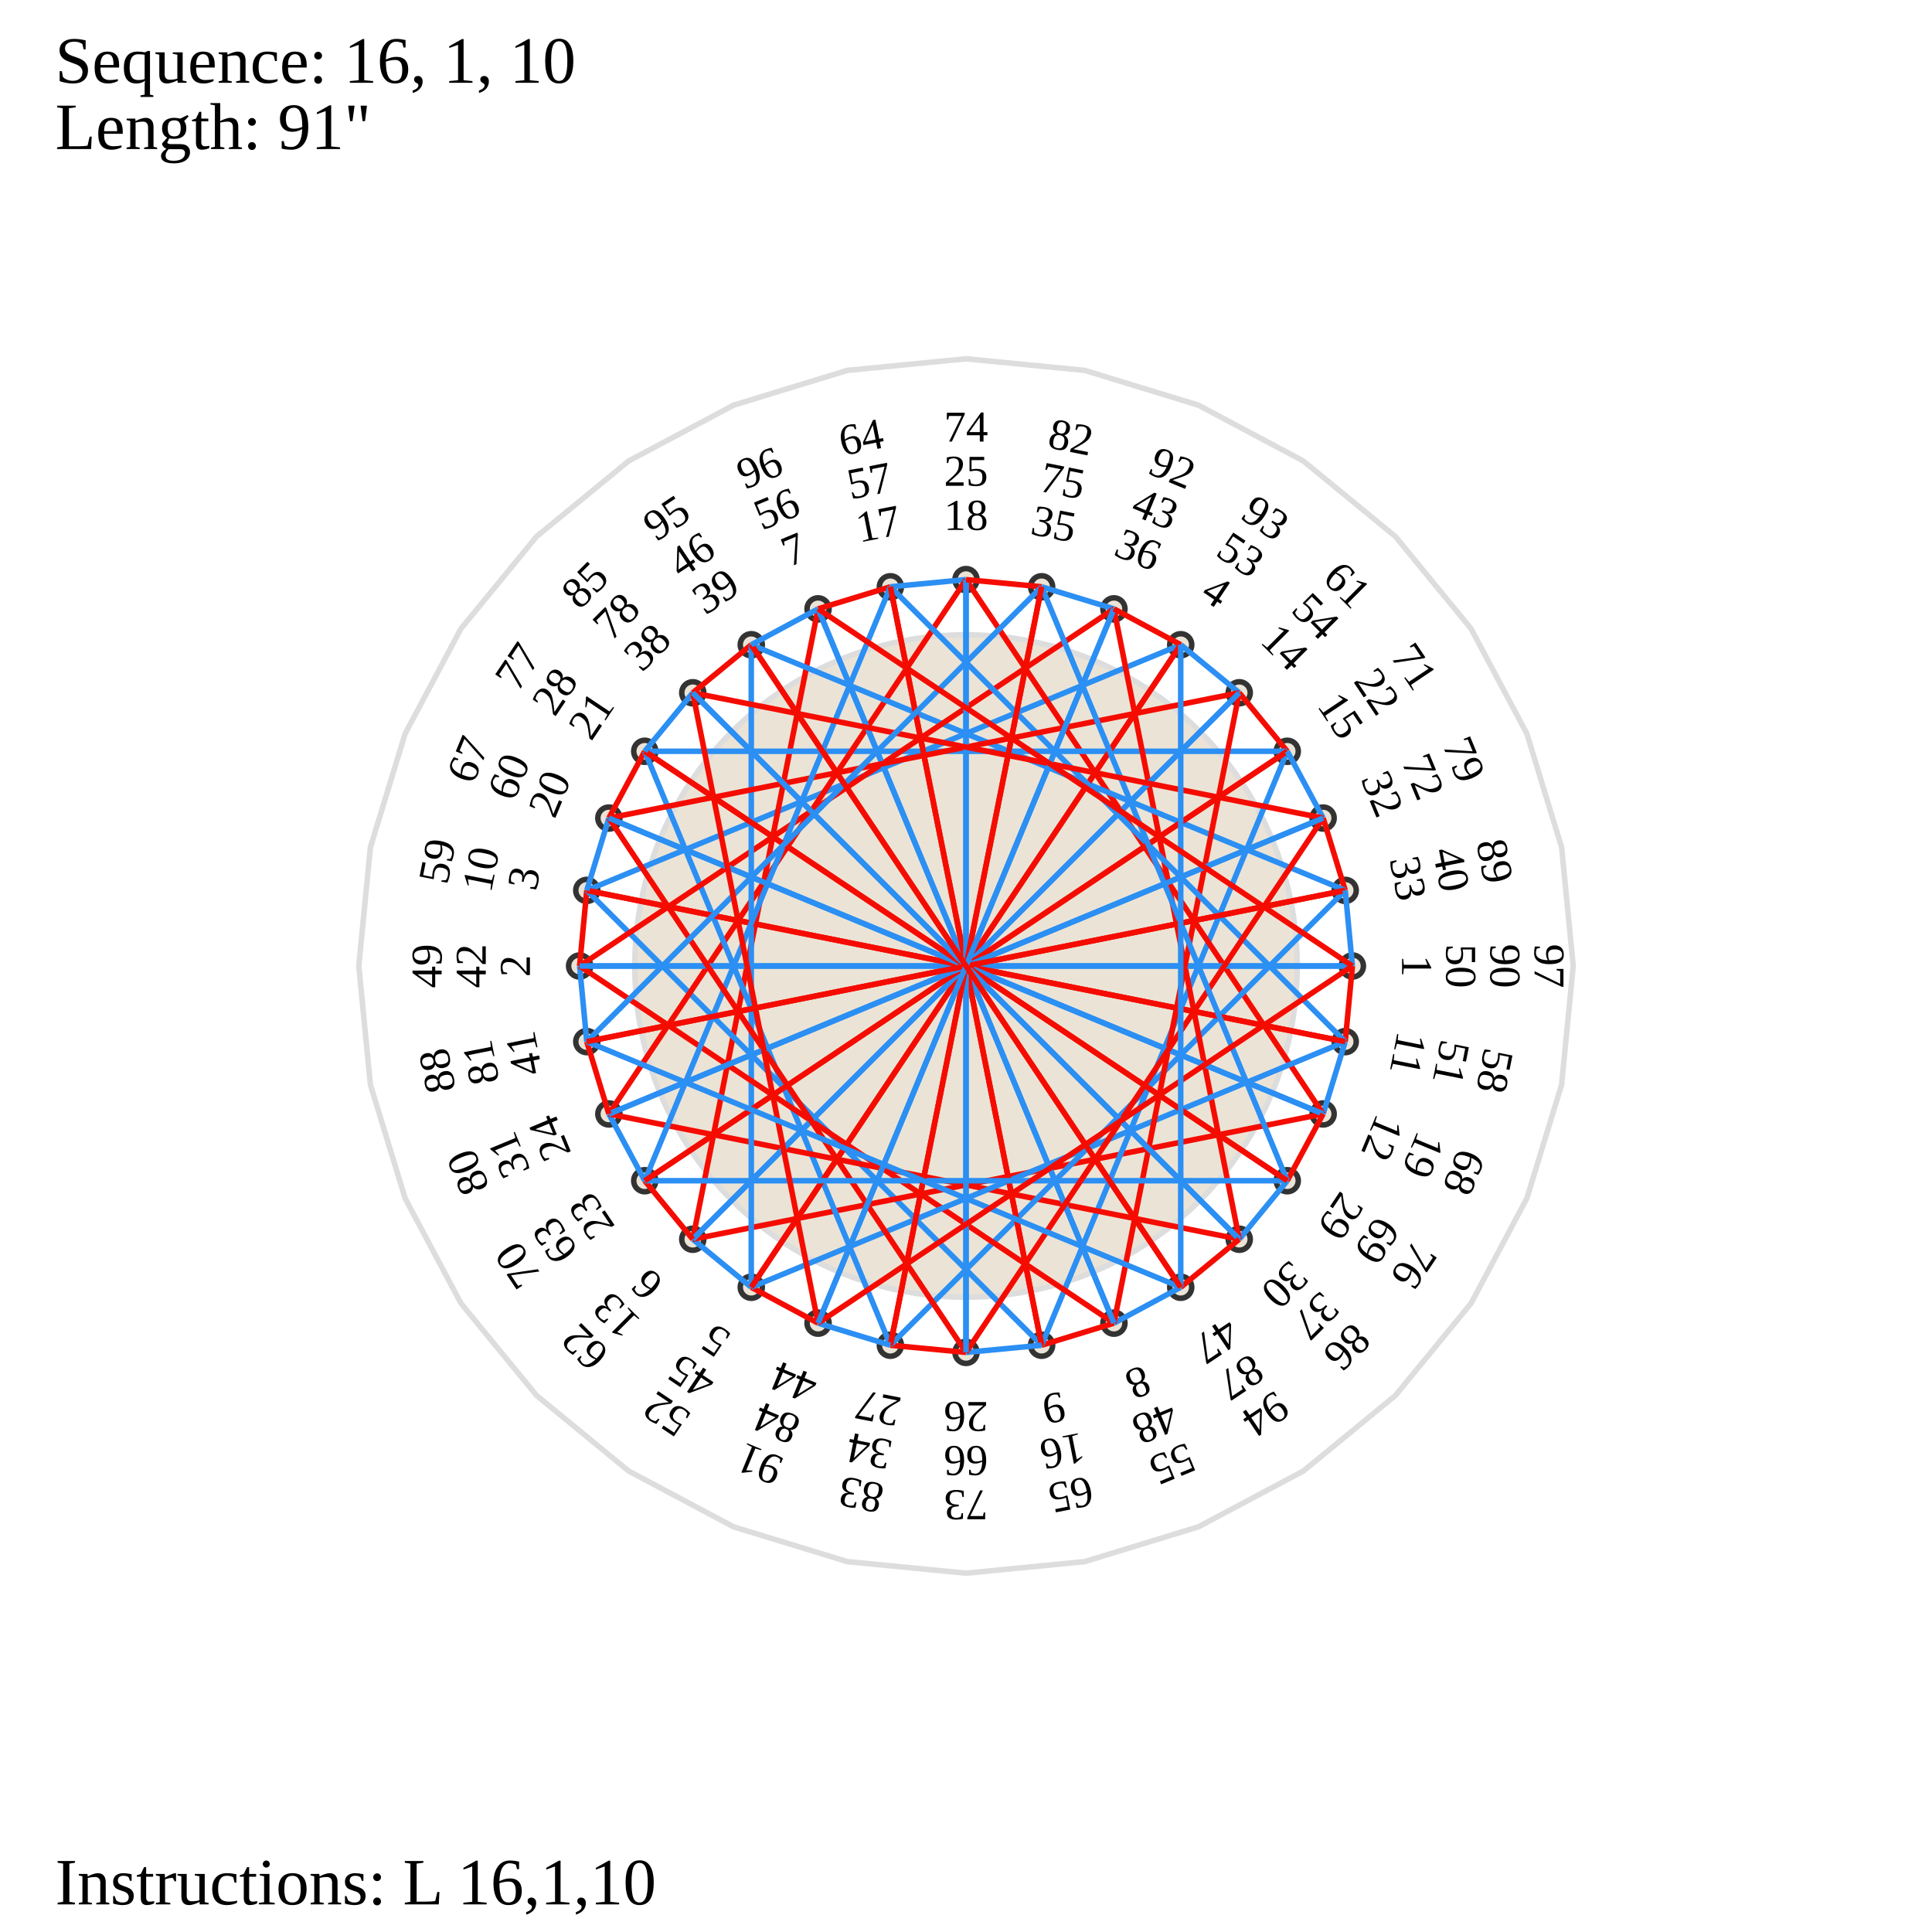
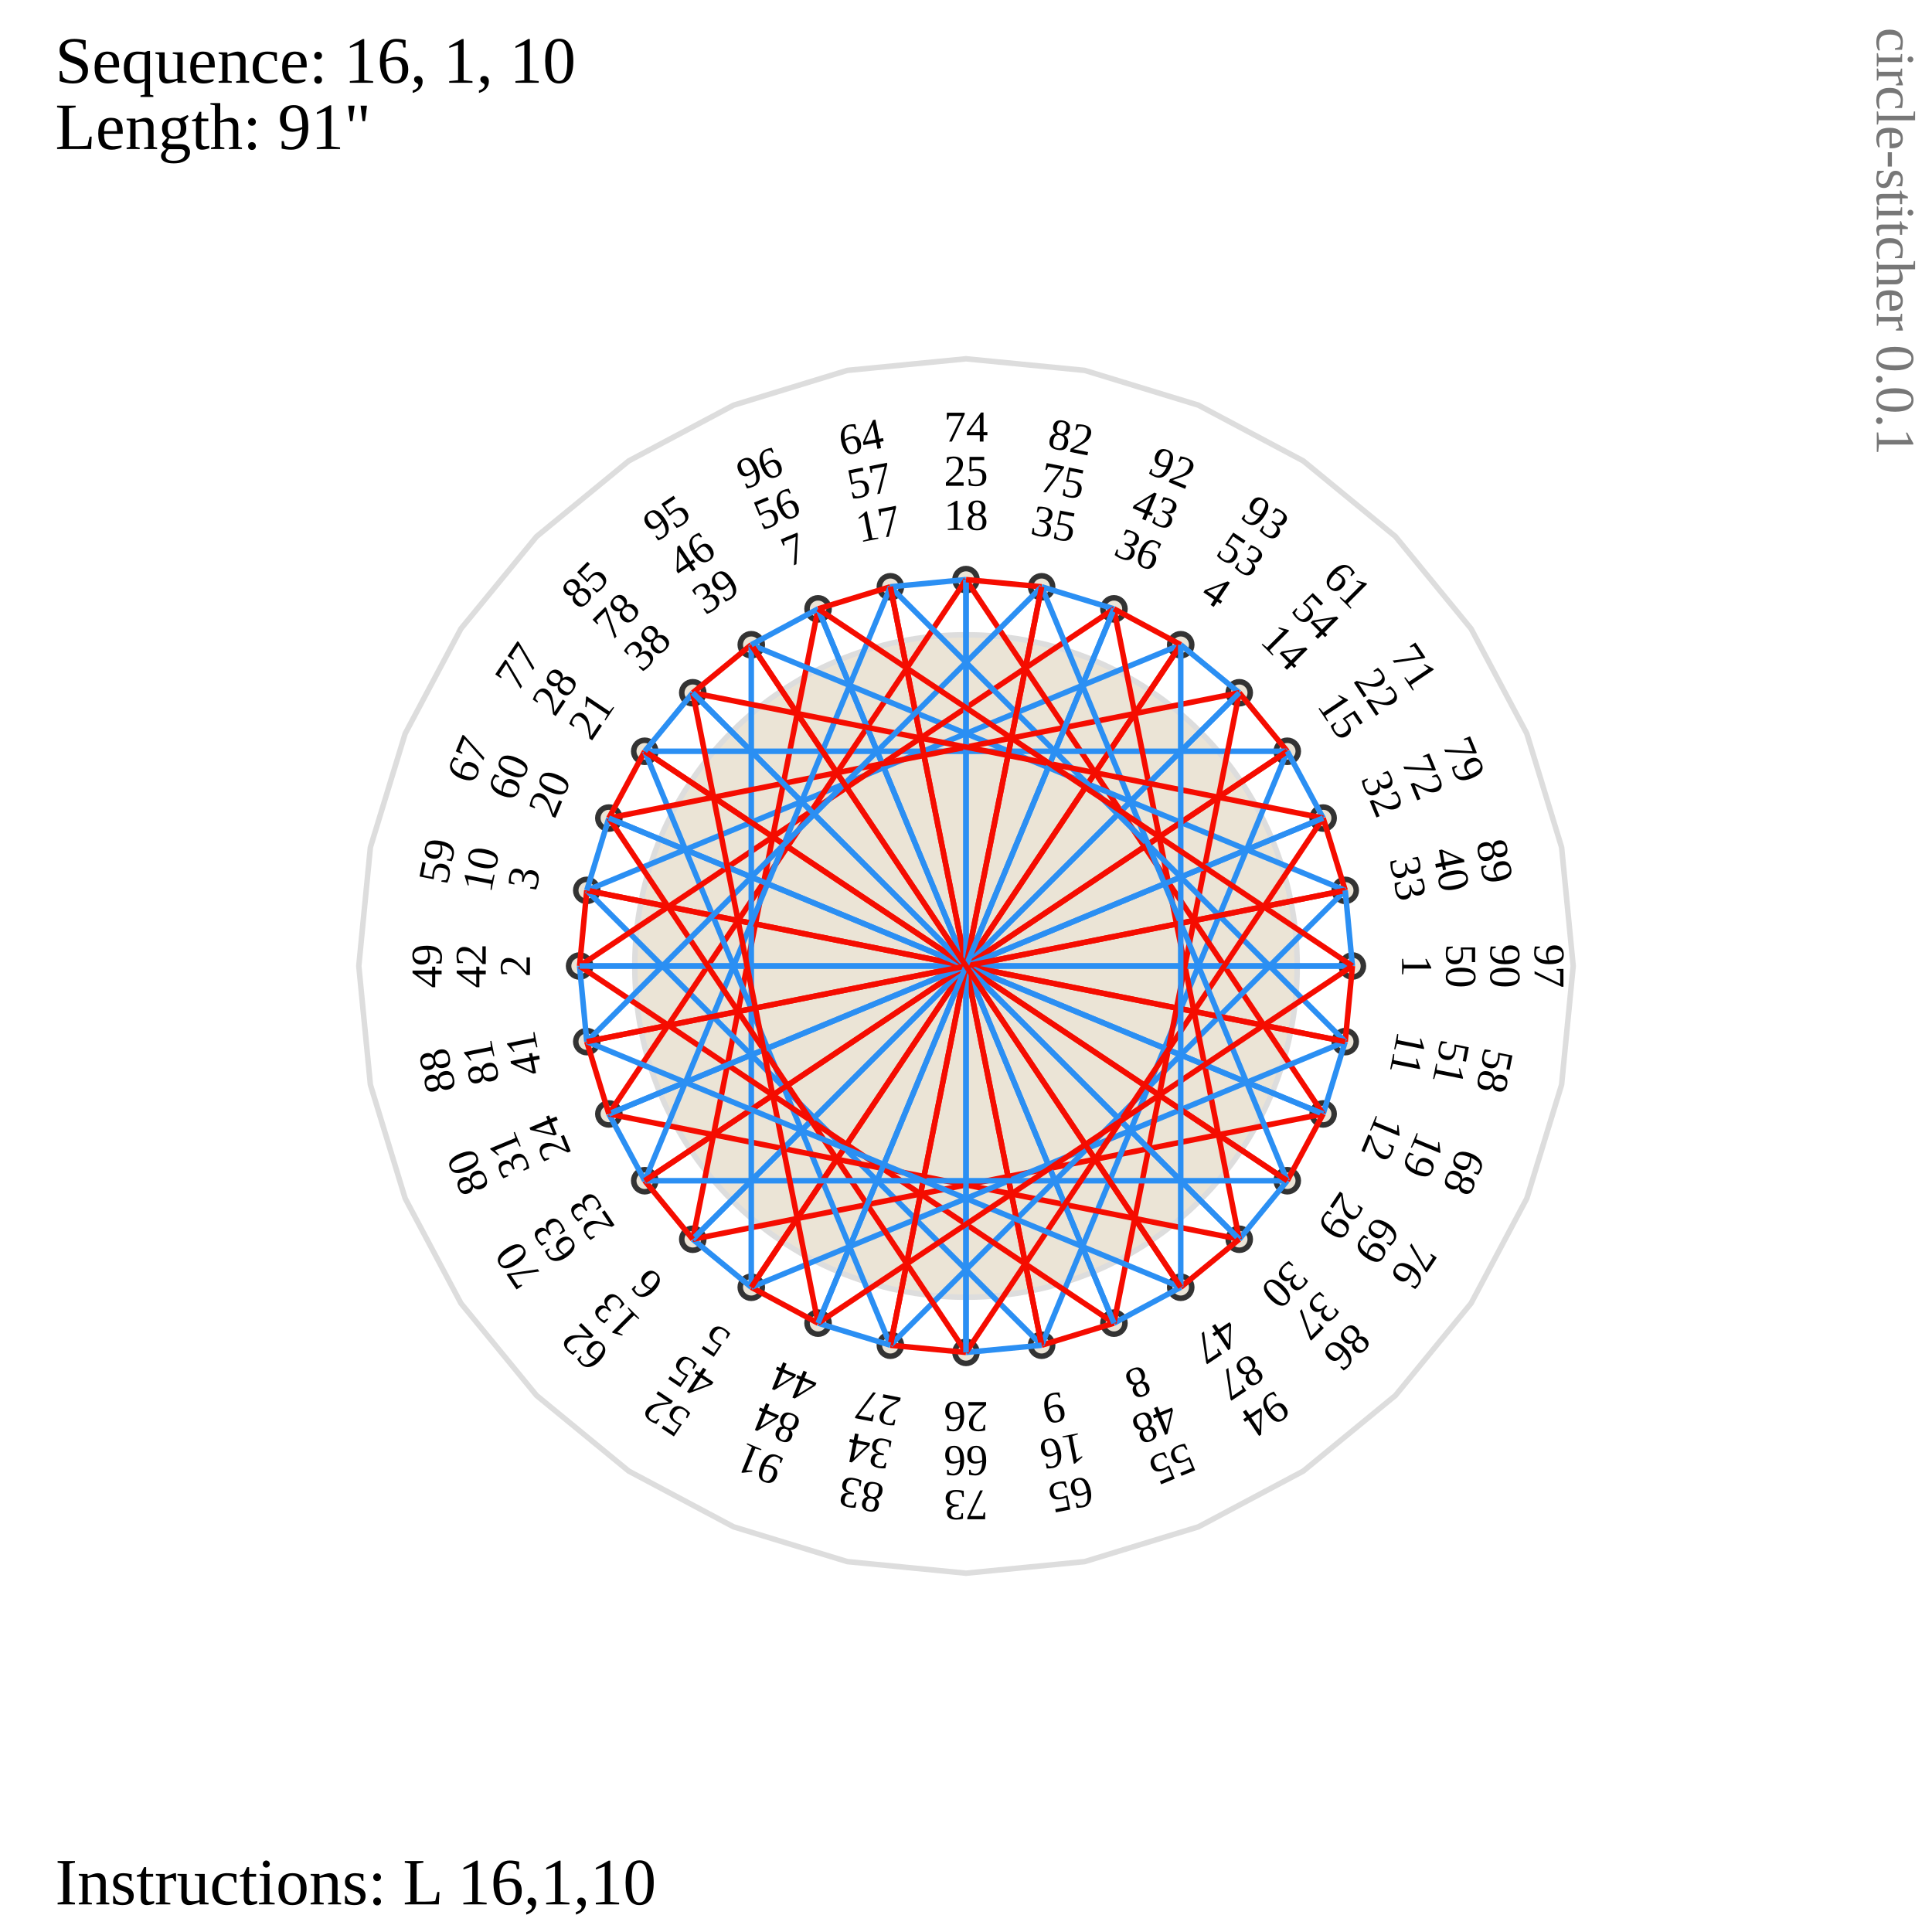
<svg xmlns="http://www.w3.org/2000/svg" viewBox="0 0 350 350" width="700" height="700">
  <style>
.hole {
    fill: #EBE4D6;
    stroke: #333333;
    r: 2px;
}
.index {
    font-size: 8px;
    text-anchor: middle;
}
.front {
    stroke: #2B8FF3;
    stroke-width: 1px;
}
.back {
    stroke: #F50C00;
    stroke-width: 1px;
}
.summary {
    font-size: 12px;
}
+ 
+ .seq0 {
+     fill: #000000
+ }
+ 
.seq1 {
    fill: #099A3C
}
+ 
.seq2 {
    fill: #8B1828
}
+ 
.seq3 {
    fill: #515F45
}
</style>
  <rect x="0" y="0" width="350" height="350" fill="#ffffff" />
  <circle stroke="#dddddd" cx="175.0" cy="175.0" r="60" fill="#EBE4D6" />
  <circle class="hole" cx="245.0" cy="175.0" />
  <circle class="hole" cx="243.7" cy="188.7" />
  <circle class="hole" cx="239.7" cy="201.8" />
  <circle class="hole" cx="233.2" cy="213.9" />
  <circle class="hole" cx="224.5" cy="224.5" />
  <circle class="hole" cx="213.9" cy="233.2" />
  <circle class="hole" cx="201.8" cy="239.7" />
  <circle class="hole" cx="188.7" cy="243.7" />
  <circle class="hole" cx="175.0" cy="245.0" />
  <circle class="hole" cx="161.3" cy="243.7" />
  <circle class="hole" cx="148.2" cy="239.7" />
  <circle class="hole" cx="136.1" cy="233.2" />
  <circle class="hole" cx="125.5" cy="224.5" />
  <circle class="hole" cx="116.8" cy="213.9" />
  <circle class="hole" cx="110.3" cy="201.8" />
  <circle class="hole" cx="106.3" cy="188.7" />
  <circle class="hole" cx="105.0" cy="175.0" />
  <circle class="hole" cx="106.3" cy="161.3" />
  <circle class="hole" cx="110.3" cy="148.2" />
  <circle class="hole" cx="116.8" cy="136.1" />
  <circle class="hole" cx="125.5" cy="125.5" />
  <circle class="hole" cx="136.1" cy="116.8" />
  <circle class="hole" cx="148.2" cy="110.3" />
  <circle class="hole" cx="161.3" cy="106.3" />
  <circle class="hole" cx="175.0" cy="105.0" />
  <circle class="hole" cx="188.7" cy="106.3" />
  <circle class="hole" cx="201.8" cy="110.3" />
  <circle class="hole" cx="213.9" cy="116.8" />
  <circle class="hole" cx="224.5" cy="125.5" />
  <circle class="hole" cx="233.2" cy="136.1" />
  <circle class="hole" cx="239.7" cy="148.2" />
  <circle class="hole" cx="243.7" cy="161.3" />
+   <a href="https://github.com/rbedia/circle-stitcher">
+     <text font-size="10" fill="#777777" transform="rotate(90 340 5)" x="340" y="5">circle-stitcher 0.0.1</text>
+   </a>
  <text class="summary" x="10" y="345">Instructions: L 16,1,10</text>
  <text class="index seq0" transform="rotate(90.0 254.0 175.0)" x="254.0" y="175.0">1</text>
  <line class="front" x1="245.0" y1="175.0" x2="105.0" y2="175.0" />
  <text class="index seq0" transform="rotate(270.0 96.0 175.0)" x="96.0" y="175.0">2</text>
  <line class="back" x1="105.0" y1="175.0" x2="106.3" y2="161.3" />
  <text class="index seq0" transform="rotate(281.2 97.5 159.6)" x="97.5" y="159.6">3</text>
  <line class="front" x1="106.3" y1="161.3" x2="213.9" y2="116.8" />
  <text class="index seq0" transform="rotate(393.8 218.9 109.3)" x="218.9" y="109.3">4</text>
  <line class="back" x1="213.9" y1="116.8" x2="136.1" y2="233.2" />
  <text class="index seq0" transform="rotate(573.8 131.1 240.7)" x="131.1" y="240.7">5</text>
  <line class="front" x1="136.1" y1="233.2" x2="125.5" y2="224.5" />
  <text class="index seq0" transform="rotate(225.0 119.1 230.9)" x="119.1" y="230.9">6</text>
  <line class="back" x1="125.5" y1="224.5" x2="148.2" y2="110.3" />
  <text class="index seq0" transform="rotate(337.5 144.8 102.0)" x="144.8" y="102.0">7</text>
  <line class="front" x1="148.2" y1="110.3" x2="201.8" y2="239.7" />
  <text class="index seq0" transform="rotate(517.5 205.2 248.0)" x="205.2" y="248.0">8</text>
  <line class="back" x1="201.8" y1="239.7" x2="188.7" y2="243.7" />
  <text class="index seq0" transform="rotate(168.8 190.4 252.5)" x="190.4" y="252.5">9</text>
  <line class="front" x1="188.7" y1="243.7" x2="106.3" y2="161.3" />
  <text class="index seq0" transform="rotate(281.2 89.7 158.0)" x="89.7" y="158.0">10</text>
  <line class="back" x1="106.3" y1="161.3" x2="243.7" y2="188.7" />
  <text class="index seq0" transform="rotate(461.2 252.5 190.4)" x="252.5" y="190.4">11</text>
  <line class="front" x1="243.7" y1="188.7" x2="239.7" y2="201.8" />
  <text class="index seq0" transform="rotate(112.5 248.0 205.2)" x="248.0" y="205.2">12</text>
  <line class="back" x1="239.7" y1="201.8" x2="125.5" y2="224.5" />
  <text class="index seq0" transform="rotate(225.0 113.5 236.5)" x="113.5" y="236.5">13</text>
  <line class="front" x1="125.5" y1="224.5" x2="224.5" y2="125.5" />
  <text class="index seq0" transform="rotate(405.0 230.9 119.1)" x="230.9" y="119.1">14</text>
  <line class="back" x1="224.5" y1="125.5" x2="233.2" y2="136.1" />
  <text class="index seq0" transform="rotate(416.2 240.7 131.1)" x="240.7" y="131.1">15</text>
  <line class="front" x1="233.2" y1="136.1" x2="188.7" y2="243.7" />
  <text class="index seq0" transform="rotate(528.8 192.0 260.3)" x="192.0" y="260.3">16</text>
  <line class="back" x1="188.7" y1="243.7" x2="161.3" y2="106.3" />
  <text class="index seq0" transform="rotate(348.8 159.6 97.5)" x="159.6" y="97.5">17</text>
  <line class="front" x1="161.3" y1="106.3" x2="175.0" y2="105.0" />
  <text class="index seq0" transform="rotate(360.0 175.0 96.0)" x="175.0" y="96.0">18</text>
  <line class="back" x1="175.0" y1="105.0" x2="239.7" y2="201.8" />
  <text class="index seq0" transform="rotate(472.5 255.4 208.3)" x="255.4" y="208.3">19</text>
  <line class="front" x1="239.7" y1="201.8" x2="110.3" y2="148.2" />
  <text class="index seq0" transform="rotate(292.5 102.0 144.8)" x="102.0" y="144.8">20</text>
  <line class="back" x1="110.3" y1="148.2" x2="116.8" y2="136.1" />
  <text class="index seq0" transform="rotate(303.8 109.3 131.1)" x="109.3" y="131.1">21</text>
  <line class="front" x1="116.8" y1="136.1" x2="233.2" y2="136.1" />
  <text class="index seq0" transform="rotate(416.2 247.3 126.7)" x="247.3" y="126.7">22</text>
  <line class="back" x1="233.2" y1="136.1" x2="116.8" y2="213.9" />
  <text class="index seq0" transform="rotate(596.2 109.3 218.9)" x="109.3" y="218.9">23</text>
  <line class="front" x1="116.8" y1="213.9" x2="110.3" y2="201.8" />
  <text class="index seq0" transform="rotate(247.5 102.0 205.2)" x="102.0" y="205.2">24</text>
  <line class="back" x1="110.3" y1="201.8" x2="175.0" y2="105.0" />
  <text class="index seq0" transform="rotate(360.0 175.0 88.0)" x="175.0" y="88.0">25</text>
  <line class="front" x1="175.0" y1="105.0" x2="175.0" y2="245.0" />
  <text class="index seq0" transform="rotate(540.0 175.0 254.0)" x="175.0" y="254.0">26</text>
  <line class="back" x1="175.0" y1="245.0" x2="161.3" y2="243.7" />
  <text class="index seq0" transform="rotate(191.2 159.6 252.5)" x="159.6" y="252.5">27</text>
  <line class="front" x1="161.3" y1="243.7" x2="116.8" y2="136.1" />
  <text class="index seq0" transform="rotate(303.8 102.7 126.7)" x="102.7" y="126.7">28</text>
  <line class="back" x1="116.8" y1="136.1" x2="233.2" y2="213.9" />
  <text class="index seq0" transform="rotate(483.8 240.7 218.9)" x="240.7" y="218.9">29</text>
  <line class="front" x1="233.2" y1="213.9" x2="224.5" y2="224.5" />
  <text class="index seq0" transform="rotate(135.0 230.9 230.9)" x="230.9" y="230.9">30</text>
  <line class="back" x1="224.5" y1="224.5" x2="110.3" y2="201.8" />
  <text class="index seq0" transform="rotate(247.5 94.6 208.3)" x="94.6" y="208.3">31</text>
  <line class="front" x1="110.3" y1="201.8" x2="239.7" y2="148.2" />
  <text class="index seq0" transform="rotate(427.5 248.0 144.8)" x="248.0" y="144.8">32</text>
  <line class="back" x1="239.7" y1="148.2" x2="243.7" y2="161.3" />
  <text class="index seq0" transform="rotate(438.8 252.5 159.6)" x="252.5" y="159.6">33</text>
  <line class="front" x1="243.7" y1="161.3" x2="161.3" y2="243.7" />
  <text class="index seq0" transform="rotate(551.2 158.0 260.3)" x="158.0" y="260.3">34</text>
  <line class="back" x1="161.3" y1="243.7" x2="188.7" y2="106.3" />
  <text class="index seq0" transform="rotate(371.2 190.4 97.5)" x="190.4" y="97.5">35</text>
  <line class="front" x1="188.7" y1="106.3" x2="201.8" y2="110.3" />
  <text class="index seq0" transform="rotate(382.5 205.2 102.0)" x="205.2" y="102.0">36</text>
  <line class="back" x1="201.8" y1="110.3" x2="224.5" y2="224.5" />
  <text class="index seq0" transform="rotate(495.0 236.5 236.5)" x="236.5" y="236.5">37</text>
  <line class="front" x1="224.5" y1="224.5" x2="125.5" y2="125.5" />
  <text class="index seq0" transform="rotate(315.0 119.1 119.1)" x="119.1" y="119.1">38</text>
  <line class="back" x1="125.5" y1="125.5" x2="136.1" y2="116.8" />
  <text class="index seq0" transform="rotate(326.2 131.1 109.3)" x="131.1" y="109.3">39</text>
  <line class="front" x1="136.1" y1="116.8" x2="243.7" y2="161.3" />
  <text class="index seq0" transform="rotate(438.8 260.3 158.0)" x="260.3" y="158.0">40</text>
  <line class="back" x1="243.7" y1="161.3" x2="106.3" y2="188.7" />
  <text class="index seq0" transform="rotate(618.8 97.5 190.4)" x="97.5" y="190.4">41</text>
  <line class="front" x1="106.3" y1="188.7" x2="105.0" y2="175.0" />
  <text class="index seq0" transform="rotate(270.0 88.0 175.0)" x="88.0" y="175.0">42</text>
  <line class="back" x1="105.0" y1="175.0" x2="201.8" y2="110.3" />
  <text class="index seq0" transform="rotate(382.5 208.3 94.6)" x="208.3" y="94.6">43</text>
  <line class="front" x1="201.8" y1="110.3" x2="148.2" y2="239.7" />
  <text class="index seq0" transform="rotate(562.5 144.8 248.0)" x="144.8" y="248.0">44</text>
  <line class="back" x1="148.2" y1="239.7" x2="136.1" y2="233.2" />
  <text class="index seq0" transform="rotate(213.8 126.7 247.3)" x="126.7" y="247.3">45</text>
  <line class="front" x1="136.1" y1="233.2" x2="136.1" y2="116.8" />
  <text class="index seq0" transform="rotate(326.2 126.7 102.7)" x="126.7" y="102.7">46</text>
  <line class="back" x1="136.1" y1="116.8" x2="213.9" y2="233.2" />
  <text class="index seq0" transform="rotate(506.2 218.9 240.7)" x="218.9" y="240.7">47</text>
  <line class="front" x1="213.9" y1="233.2" x2="201.8" y2="239.7" />
  <text class="index seq0" transform="rotate(157.5 208.3 255.4)" x="208.3" y="255.4">48</text>
  <line class="back" x1="201.8" y1="239.7" x2="105.0" y2="175.0" />
  <text class="index seq0" transform="rotate(270.0 80.0 175.0)" x="80.0" y="175.0">49</text>
  <line class="front" x1="105.0" y1="175.0" x2="245.0" y2="175.0" />
  <text class="index seq0" transform="rotate(450.0 262.0 175.0)" x="262.0" y="175.0">50</text>
  <line class="back" x1="245.0" y1="175.0" x2="243.7" y2="188.7" />
  <text class="index seq0" transform="rotate(101.2 260.3 192.0)" x="260.3" y="192.0">51</text>
  <line class="front" x1="243.7" y1="188.7" x2="136.1" y2="233.2" />
  <text class="index seq0" transform="rotate(213.8 122.2 254.0)" x="122.2" y="254.0">52</text>
  <line class="back" x1="136.1" y1="233.2" x2="213.9" y2="116.8" />
  <text class="index seq0" transform="rotate(393.8 223.3 102.7)" x="223.3" y="102.7">53</text>
  <line class="front" x1="213.9" y1="116.8" x2="224.5" y2="125.5" />
  <text class="index seq0" transform="rotate(405.0 236.5 113.5)" x="236.5" y="113.5">54</text>
  <line class="back" x1="224.5" y1="125.5" x2="201.8" y2="239.7" />
  <text class="index seq0" transform="rotate(517.5 211.4 262.8)" x="211.4" y="262.8">55</text>
  <line class="front" x1="201.8" y1="239.7" x2="148.2" y2="110.3" />
  <text class="index seq0" transform="rotate(337.5 141.7 94.6)" x="141.7" y="94.6">56</text>
  <line class="back" x1="148.2" y1="110.3" x2="161.3" y2="106.3" />
  <text class="index seq0" transform="rotate(348.8 158.0 89.7)" x="158.0" y="89.7">57</text>
  <line class="front" x1="161.3" y1="106.3" x2="243.7" y2="188.7" />
  <text class="index seq0" transform="rotate(461.2 268.2 193.5)" x="268.2" y="193.5">58</text>
  <line class="back" x1="243.7" y1="188.7" x2="106.3" y2="161.3" />
  <text class="index seq0" transform="rotate(281.2 81.8 156.5)" x="81.8" y="156.5">59</text>
  <line class="front" x1="106.3" y1="161.3" x2="110.3" y2="148.2" />
  <text class="index seq0" transform="rotate(292.5 94.6 141.7)" x="94.6" y="141.7">60</text>
  <line class="back" x1="110.3" y1="148.2" x2="224.5" y2="125.5" />
  <text class="index seq0" transform="rotate(405.0 242.2 107.8)" x="242.2" y="107.8">61</text>
  <line class="front" x1="224.5" y1="125.5" x2="125.5" y2="224.5" />
  <text class="index seq0" transform="rotate(585.0 107.8 242.2)" x="107.8" y="242.2">62</text>
  <line class="back" x1="125.5" y1="224.5" x2="116.8" y2="213.9" />
  <text class="index seq0" transform="rotate(236.2 102.7 223.3)" x="102.7" y="223.3">63</text>
  <line class="front" x1="116.8" y1="213.9" x2="161.3" y2="106.3" />
  <text class="index seq0" transform="rotate(348.8 156.5 81.8)" x="156.5" y="81.8">64</text>
  <line class="back" x1="161.3" y1="106.3" x2="188.7" y2="243.7" />
  <text class="index seq0" transform="rotate(528.8 193.5 268.2)" x="193.5" y="268.2">65</text>
  <line class="front" x1="188.7" y1="243.7" x2="175.0" y2="245.0" />
  <text class="index seq0" transform="rotate(180.0 175.0 262.0)" x="175.0" y="262.0">66</text>
  <line class="back" x1="175.0" y1="245.0" x2="110.3" y2="148.2" />
  <text class="index seq0" transform="rotate(292.5 87.2 138.6)" x="87.2" y="138.6">67</text>
  <line class="front" x1="110.3" y1="148.2" x2="239.7" y2="201.8" />
  <text class="index seq0" transform="rotate(472.5 262.8 211.4)" x="262.8" y="211.4">68</text>
  <line class="back" x1="239.7" y1="201.8" x2="233.2" y2="213.9" />
  <text class="index seq0" transform="rotate(123.8 247.3 223.3)" x="247.3" y="223.3">69</text>
  <line class="front" x1="233.2" y1="213.9" x2="116.8" y2="213.9" />
  <text class="index seq0" transform="rotate(236.2 96.0 227.8)" x="96.0" y="227.8">70</text>
  <line class="back" x1="116.8" y1="213.9" x2="233.2" y2="136.1" />
  <text class="index seq0" transform="rotate(416.2 254.0 122.2)" x="254.0" y="122.2">71</text>
  <line class="front" x1="233.2" y1="136.1" x2="239.7" y2="148.2" />
  <text class="index seq0" transform="rotate(427.5 255.4 141.7)" x="255.4" y="141.7">72</text>
  <line class="back" x1="239.7" y1="148.2" x2="175.0" y2="245.0" />
  <text class="index seq0" transform="rotate(540.0 175.0 270.0)" x="175.0" y="270.0">73</text>
  <line class="front" x1="175.0" y1="245.0" x2="175.0" y2="105.0" />
  <text class="index seq0" transform="rotate(360.0 175.0 80.0)" x="175.0" y="80.0">74</text>
  <line class="back" x1="175.0" y1="105.0" x2="188.7" y2="106.3" />
  <text class="index seq0" transform="rotate(371.2 192.0 89.7)" x="192.0" y="89.7">75</text>
  <line class="front" x1="188.7" y1="106.3" x2="233.2" y2="213.9" />
  <text class="index seq0" transform="rotate(483.8 254.0 227.8)" x="254.0" y="227.8">76</text>
  <line class="back" x1="233.2" y1="213.9" x2="116.8" y2="136.1" />
  <text class="index seq0" transform="rotate(303.8 96.0 122.2)" x="96.0" y="122.2">77</text>
  <line class="front" x1="116.8" y1="136.1" x2="125.5" y2="125.5" />
  <text class="index seq0" transform="rotate(315.0 113.5 113.5)" x="113.5" y="113.5">78</text>
  <line class="back" x1="125.5" y1="125.5" x2="239.7" y2="148.2" />
  <text class="index seq0" transform="rotate(427.5 262.8 138.6)" x="262.8" y="138.6">79</text>
  <line class="front" x1="239.7" y1="148.2" x2="110.3" y2="201.8" />
  <text class="index seq0" transform="rotate(607.5 87.2 211.4)" x="87.2" y="211.4">80</text>
  <line class="back" x1="110.3" y1="201.8" x2="106.3" y2="188.7" />
  <text class="index seq0" transform="rotate(258.8 89.7 192.0)" x="89.7" y="192.0">81</text>
  <line class="front" x1="106.3" y1="188.7" x2="188.7" y2="106.3" />
  <text class="index seq0" transform="rotate(371.2 193.5 81.8)" x="193.5" y="81.8">82</text>
  <line class="back" x1="188.7" y1="106.3" x2="161.3" y2="243.7" />
  <text class="index seq0" transform="rotate(551.2 156.5 268.2)" x="156.5" y="268.2">83</text>
  <line class="front" x1="161.3" y1="243.7" x2="148.2" y2="239.7" />
  <text class="index seq0" transform="rotate(202.5 141.7 255.4)" x="141.7" y="255.4">84</text>
  <line class="back" x1="148.2" y1="239.7" x2="125.5" y2="125.5" />
  <text class="index seq0" transform="rotate(315.0 107.8 107.8)" x="107.8" y="107.8">85</text>
  <line class="front" x1="125.5" y1="125.5" x2="224.5" y2="224.5" />
  <text class="index seq0" transform="rotate(495.0 242.2 242.2)" x="242.2" y="242.2">86</text>
  <line class="back" x1="224.5" y1="224.5" x2="213.9" y2="233.2" />
  <text class="index seq0" transform="rotate(146.2 223.3 247.3)" x="223.3" y="247.3">87</text>
  <line class="front" x1="213.9" y1="233.2" x2="106.3" y2="188.7" />
  <text class="index seq0" transform="rotate(258.8 81.8 193.5)" x="81.8" y="193.5">88</text>
  <line class="back" x1="106.3" y1="188.7" x2="243.7" y2="161.3" />
  <text class="index seq0" transform="rotate(438.8 268.2 156.5)" x="268.2" y="156.5">89</text>
  <line class="front" x1="243.7" y1="161.3" x2="245.0" y2="175.0" />
  <text class="index seq0" transform="rotate(450.0 270.0 175.0)" x="270.0" y="175.0">90</text>
  <line class="back" x1="245.0" y1="175.0" x2="148.2" y2="239.7" />
  <text class="index seq0" transform="rotate(202.5 138.6 262.8)" x="138.6" y="262.8">91</text>
  <line class="front" x1="148.2" y1="239.7" x2="201.8" y2="110.3" />
  <text class="index seq0" transform="rotate(382.5 211.4 87.2)" x="211.4" y="87.2">92</text>
  <line class="back" x1="201.8" y1="110.3" x2="213.9" y2="116.8" />
  <text class="index seq0" transform="rotate(393.8 227.8 96.0)" x="227.8" y="96.0">93</text>
  <line class="front" x1="213.9" y1="116.8" x2="213.9" y2="233.2" />
  <text class="index seq0" transform="rotate(506.2 227.8 254.0)" x="227.8" y="254.0">94</text>
  <line class="back" x1="213.9" y1="233.2" x2="136.1" y2="116.8" />
  <text class="index seq0" transform="rotate(326.2 122.2 96.0)" x="122.2" y="96.0">95</text>
  <line class="front" x1="136.1" y1="116.8" x2="148.2" y2="110.3" />
  <text class="index seq0" transform="rotate(337.5 138.6 87.2)" x="138.6" y="87.2">96</text>
  <line class="back" x1="148.2" y1="110.3" x2="245.0" y2="175.0" />
  <text class="index seq0" transform="rotate(450.0 278.0 175.0)" x="278.0" y="175.0">97</text>
  <text class="summary seq0" x="10" y="15">Sequence: 16, 1, 10</text>
  <text class="summary seq0" x="10" y="27">Length: 91"</text>
  <path stroke="#dddddd" d="M 285.0 175.0 L 282.9 196.5 L 276.6 217.1 L 266.5 236.1 L 252.8 252.8 L 236.1 266.5 L 217.1 276.6 L 196.5 282.9 L 175.0 285.0 L 153.5 282.9 L 132.9 276.6 L 113.9 266.5 L 97.2 252.8 L 83.5 236.1 L 73.4 217.1 L 67.1 196.5 L 65.0 175.0 L 67.1 153.5 L 73.4 132.9 L 83.5 113.9 L 97.2 97.2 L 113.9 83.5 L 132.9 73.4 L 153.5 67.1 L 175.0 65.0 L 196.5 67.1 L 217.1 73.4 L 236.1 83.5 L 252.8 97.2 L 266.5 113.9 L 276.6 132.9 L 282.9 153.5 Z " fill-opacity="0" />
</svg>
